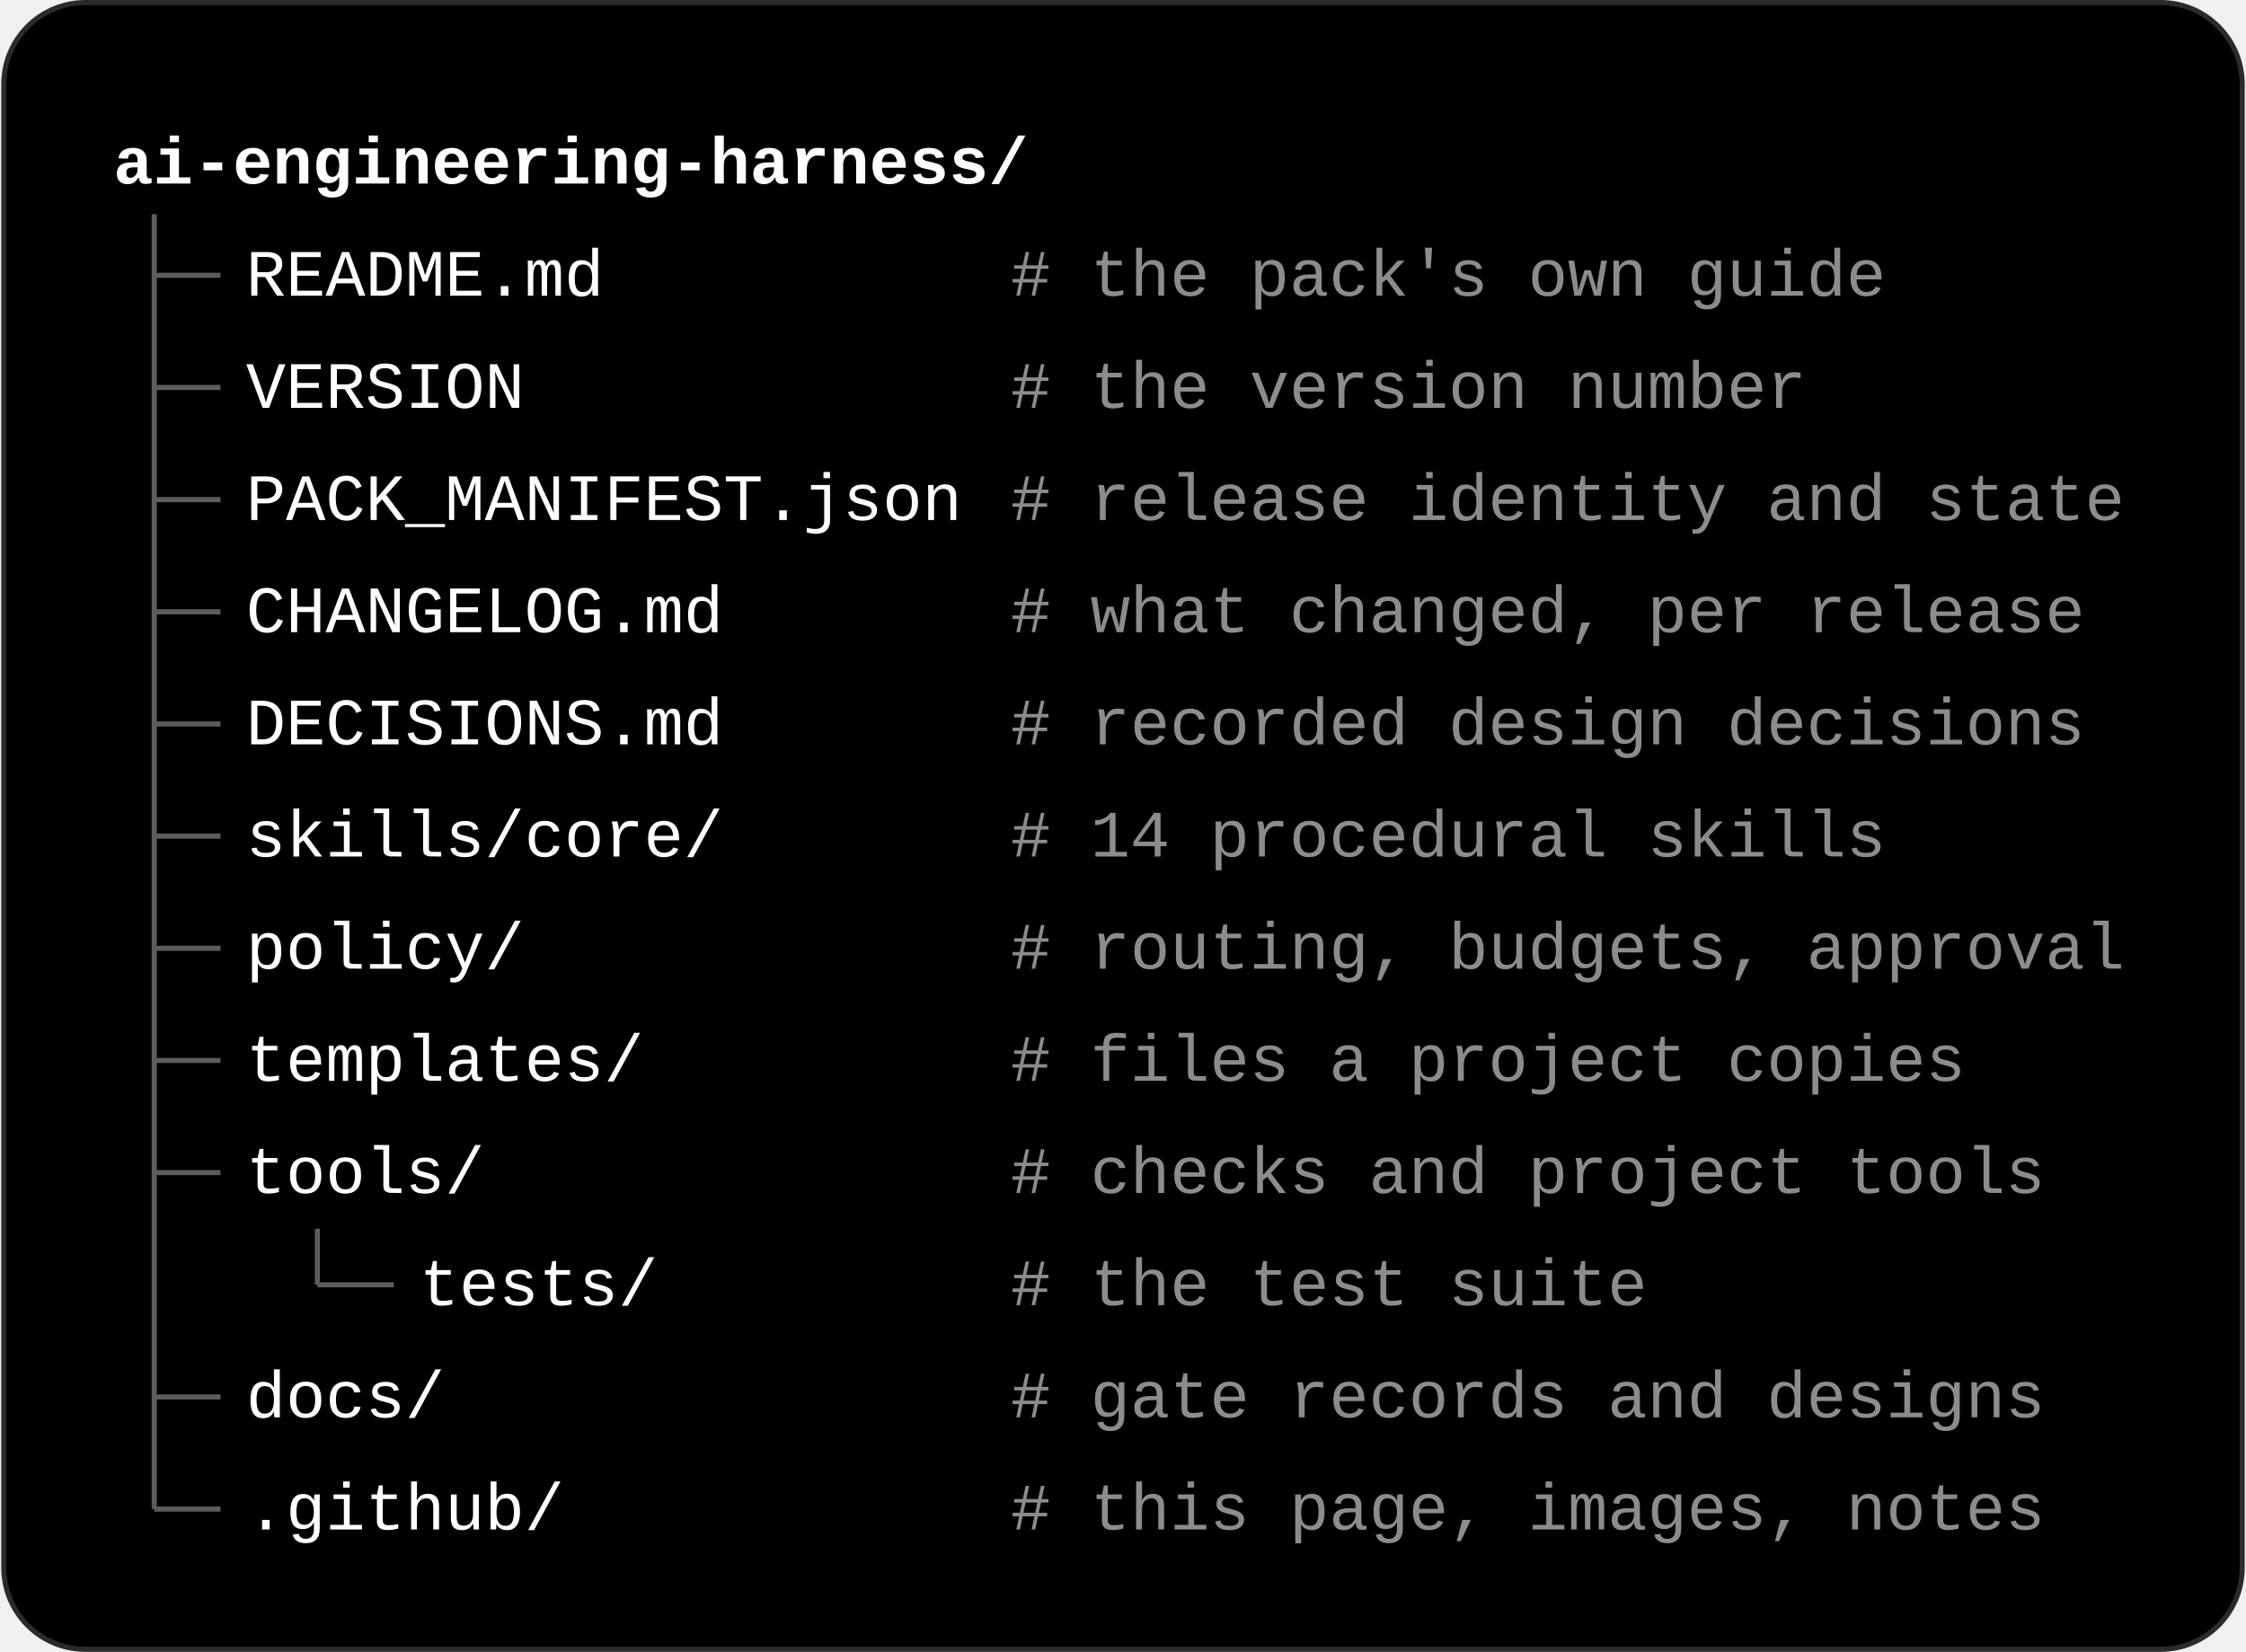
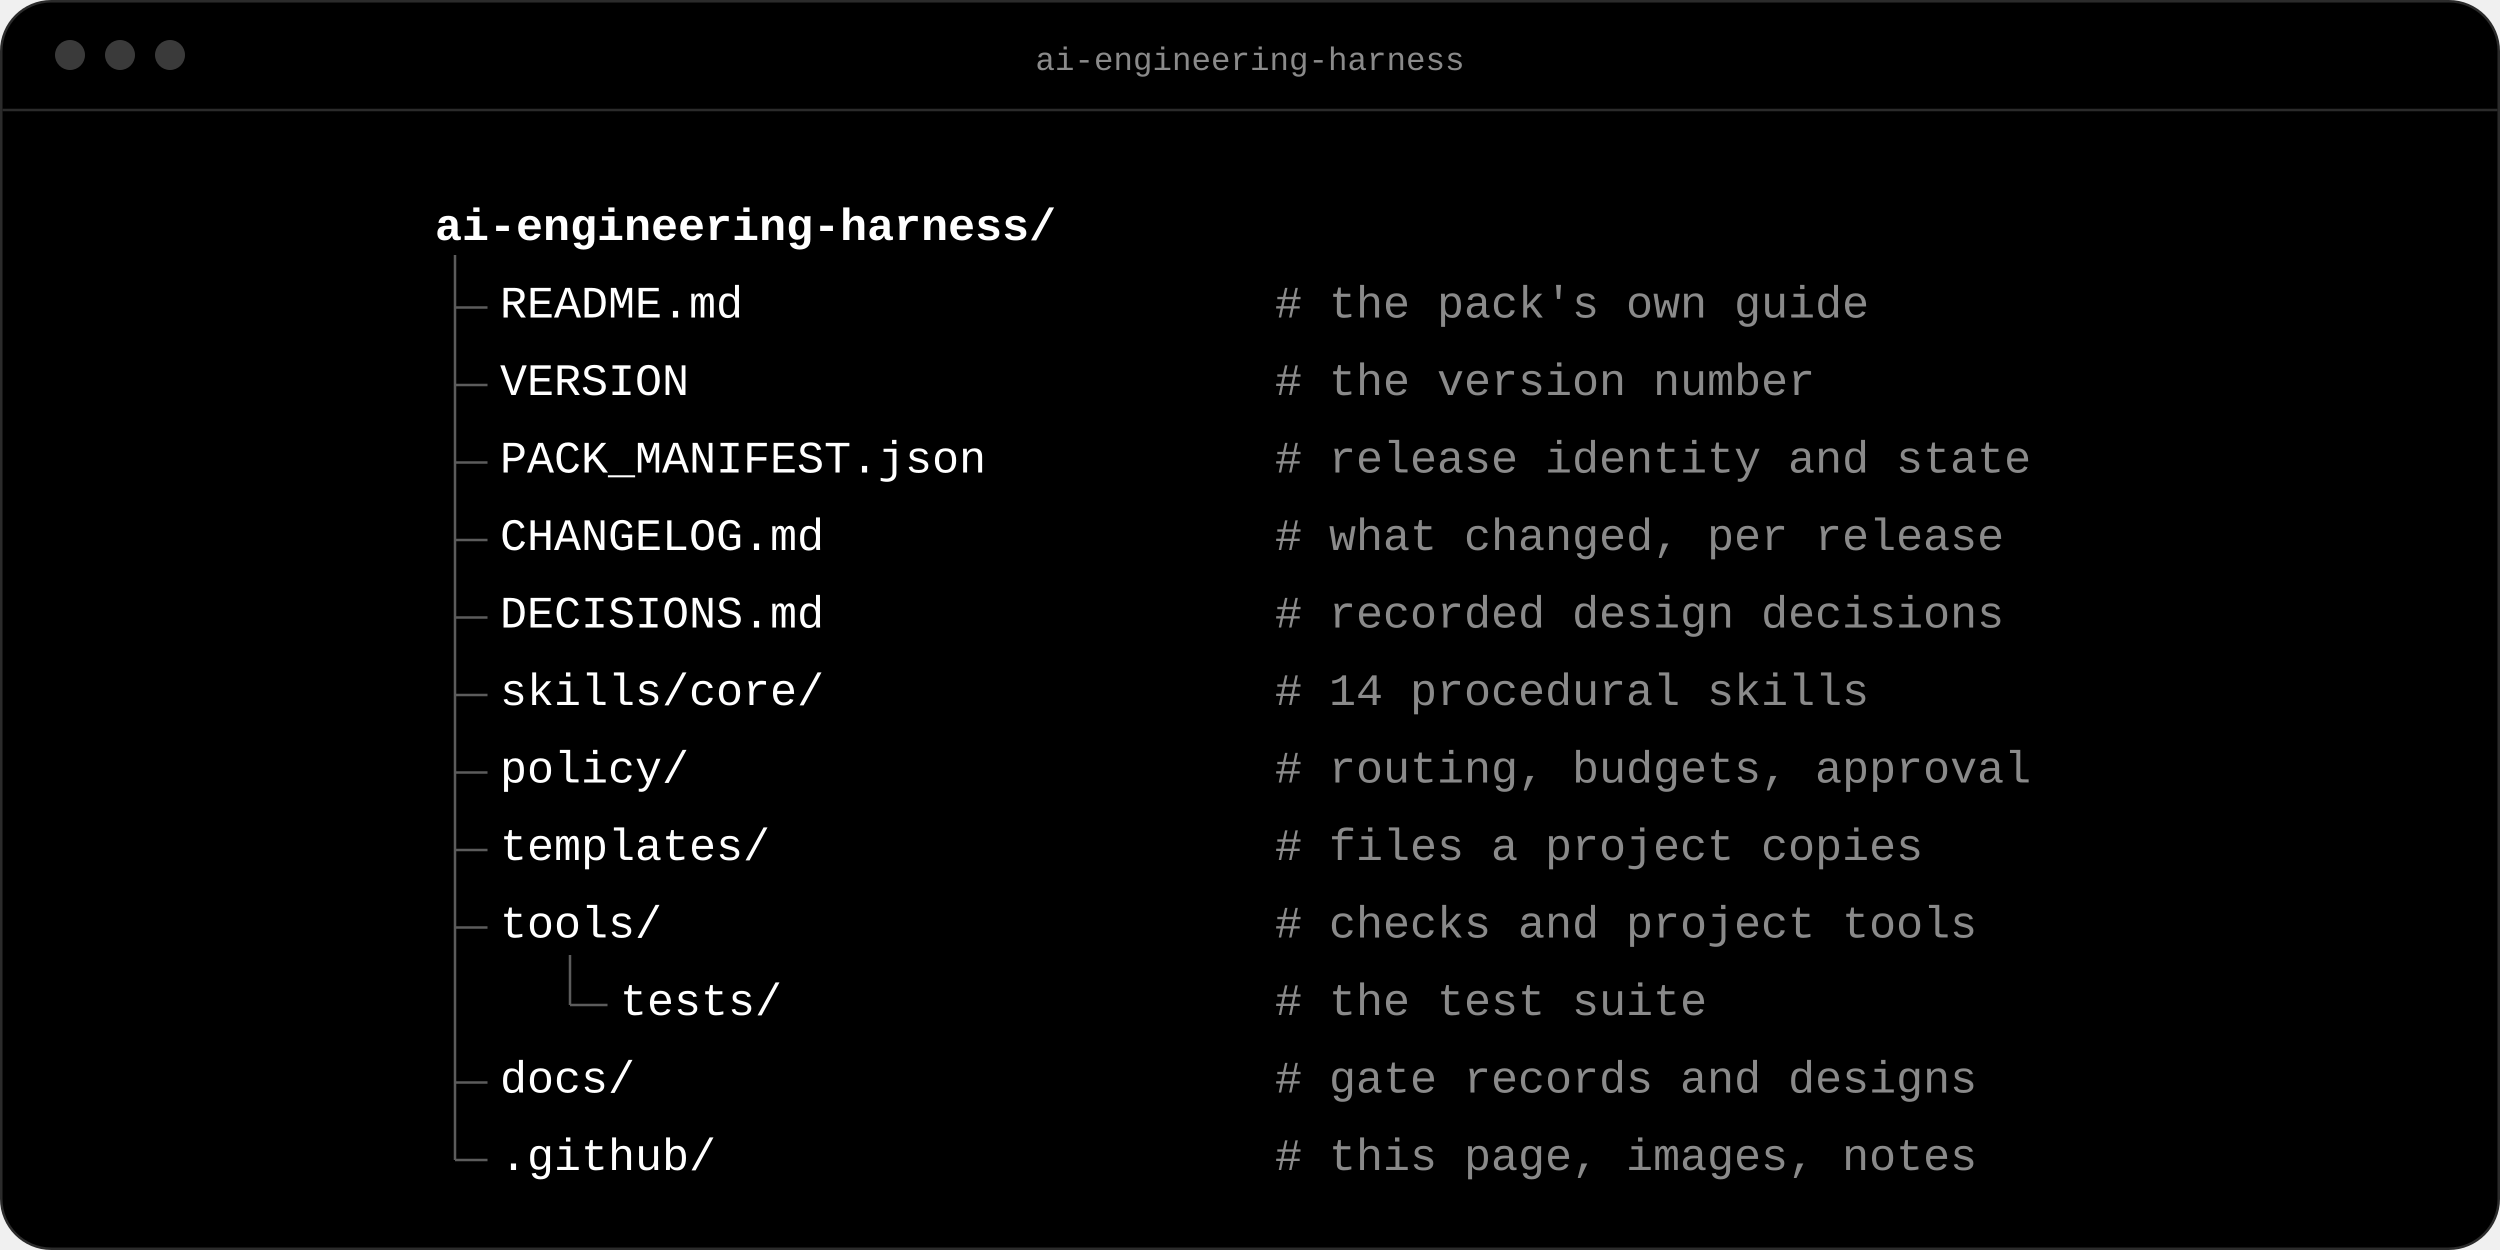
- <svg xmlns="http://www.w3.org/2000/svg" width="484" height="356" viewBox="0 0 440 324" role="img" aria-labelledby="title desc">
-   <rect x="0.5" y="0.5" width="439" height="323" rx="16" fill="#000000" stroke="#2b2b2b" stroke-width="1" />
-   <path d="M30 42 V296" fill="none" stroke="#5c5c5c" stroke-width="1" />
-   <path d="M62 241 V252" fill="none" stroke="#5c5c5c" stroke-width="1" />
-   <path d="M30 54 H43" fill="none" stroke="#5c5c5c" stroke-width="1" />
-   <path d="M30 76 H43" fill="none" stroke="#5c5c5c" stroke-width="1" />
-   <path d="M30 98 H43" fill="none" stroke="#5c5c5c" stroke-width="1" />
-   <path d="M30 120 H43" fill="none" stroke="#5c5c5c" stroke-width="1" />
-   <path d="M30 142 H43" fill="none" stroke="#5c5c5c" stroke-width="1" />
-   <path d="M30 164 H43" fill="none" stroke="#5c5c5c" stroke-width="1" />
-   <path d="M30 186 H43" fill="none" stroke="#5c5c5c" stroke-width="1" />
-   <path d="M30 208 H43" fill="none" stroke="#5c5c5c" stroke-width="1" />
-   <path d="M30 230 H43" fill="none" stroke="#5c5c5c" stroke-width="1" />
-   <path d="M62 252 H77" fill="none" stroke="#5c5c5c" stroke-width="1" />
-   <path d="M30 274 H43" fill="none" stroke="#5c5c5c" stroke-width="1" />
-   <path d="M30 296 H43" fill="none" stroke="#5c5c5c" stroke-width="1" />
-   <text x="22" y="36" font-family="ui-monospace, SFMono-Regular, 'SF Mono', Menlo, Consolas, 'Liberation Mono', monospace" font-size="13" fill="#ffffff" font-weight="600">ai-engineering-harness/</text>
-   <text x="48" y="58" font-family="ui-monospace, SFMono-Regular, 'SF Mono', Menlo, Consolas, 'Liberation Mono', monospace" font-size="13" fill="#ffffff">README.md</text>
-   <text x="198" y="58" font-family="ui-monospace, SFMono-Regular, 'SF Mono', Menlo, Consolas, 'Liberation Mono', monospace" font-size="13" fill="#8c8c8c"># the pack's own guide</text>
-   <text x="48" y="80" font-family="ui-monospace, SFMono-Regular, 'SF Mono', Menlo, Consolas, 'Liberation Mono', monospace" font-size="13" fill="#ffffff">VERSION</text>
-   <text x="198" y="80" font-family="ui-monospace, SFMono-Regular, 'SF Mono', Menlo, Consolas, 'Liberation Mono', monospace" font-size="13" fill="#8c8c8c"># the version number</text>
-   <text x="48" y="102" font-family="ui-monospace, SFMono-Regular, 'SF Mono', Menlo, Consolas, 'Liberation Mono', monospace" font-size="13" fill="#ffffff">PACK_MANIFEST.json</text>
-   <text x="198" y="102" font-family="ui-monospace, SFMono-Regular, 'SF Mono', Menlo, Consolas, 'Liberation Mono', monospace" font-size="13" fill="#8c8c8c"># release identity and state</text>
-   <text x="48" y="124" font-family="ui-monospace, SFMono-Regular, 'SF Mono', Menlo, Consolas, 'Liberation Mono', monospace" font-size="13" fill="#ffffff">CHANGELOG.md</text>
-   <text x="198" y="124" font-family="ui-monospace, SFMono-Regular, 'SF Mono', Menlo, Consolas, 'Liberation Mono', monospace" font-size="13" fill="#8c8c8c"># what changed, per release</text>
-   <text x="48" y="146" font-family="ui-monospace, SFMono-Regular, 'SF Mono', Menlo, Consolas, 'Liberation Mono', monospace" font-size="13" fill="#ffffff">DECISIONS.md</text>
-   <text x="198" y="146" font-family="ui-monospace, SFMono-Regular, 'SF Mono', Menlo, Consolas, 'Liberation Mono', monospace" font-size="13" fill="#8c8c8c"># recorded design decisions</text>
-   <text x="48" y="168" font-family="ui-monospace, SFMono-Regular, 'SF Mono', Menlo, Consolas, 'Liberation Mono', monospace" font-size="13" fill="#ffffff">skills/core/</text>
-   <text x="198" y="168" font-family="ui-monospace, SFMono-Regular, 'SF Mono', Menlo, Consolas, 'Liberation Mono', monospace" font-size="13" fill="#8c8c8c"># 14 procedural skills</text>
-   <text x="48" y="190" font-family="ui-monospace, SFMono-Regular, 'SF Mono', Menlo, Consolas, 'Liberation Mono', monospace" font-size="13" fill="#ffffff">policy/</text>
-   <text x="198" y="190" font-family="ui-monospace, SFMono-Regular, 'SF Mono', Menlo, Consolas, 'Liberation Mono', monospace" font-size="13" fill="#8c8c8c"># routing, budgets, approval</text>
-   <text x="48" y="212" font-family="ui-monospace, SFMono-Regular, 'SF Mono', Menlo, Consolas, 'Liberation Mono', monospace" font-size="13" fill="#ffffff">templates/</text>
-   <text x="198" y="212" font-family="ui-monospace, SFMono-Regular, 'SF Mono', Menlo, Consolas, 'Liberation Mono', monospace" font-size="13" fill="#8c8c8c"># files a project copies</text>
-   <text x="48" y="234" font-family="ui-monospace, SFMono-Regular, 'SF Mono', Menlo, Consolas, 'Liberation Mono', monospace" font-size="13" fill="#ffffff">tools/</text>
-   <text x="198" y="234" font-family="ui-monospace, SFMono-Regular, 'SF Mono', Menlo, Consolas, 'Liberation Mono', monospace" font-size="13" fill="#8c8c8c"># checks and project tools</text>
-   <text x="82" y="256" font-family="ui-monospace, SFMono-Regular, 'SF Mono', Menlo, Consolas, 'Liberation Mono', monospace" font-size="13" fill="#ffffff">tests/</text>
-   <text x="198" y="256" font-family="ui-monospace, SFMono-Regular, 'SF Mono', Menlo, Consolas, 'Liberation Mono', monospace" font-size="13" fill="#8c8c8c"># the test suite</text>
-   <text x="48" y="278" font-family="ui-monospace, SFMono-Regular, 'SF Mono', Menlo, Consolas, 'Liberation Mono', monospace" font-size="13" fill="#ffffff">docs/</text>
-   <text x="198" y="278" font-family="ui-monospace, SFMono-Regular, 'SF Mono', Menlo, Consolas, 'Liberation Mono', monospace" font-size="13" fill="#8c8c8c"># gate records and designs</text>
-   <text x="48" y="300" font-family="ui-monospace, SFMono-Regular, 'SF Mono', Menlo, Consolas, 'Liberation Mono', monospace" font-size="13" fill="#ffffff">.github/</text>
-   <text x="198" y="300" font-family="ui-monospace, SFMono-Regular, 'SF Mono', Menlo, Consolas, 'Liberation Mono', monospace" font-size="13" fill="#8c8c8c"># this page, images, notes</text>
+ <svg xmlns="http://www.w3.org/2000/svg" width="1000" height="500" viewBox="0 0 1000 500" role="img" aria-labelledby="title desc">
+   <rect x="0.5" y="0.5" width="999" height="499" rx="20" fill="#000000" stroke="#2b2b2b" stroke-width="1" />
+   <path d="M1 44 H999" fill="none" stroke="#2b2b2b" stroke-width="1" />
+   <circle cx="28" cy="22" r="6" fill="#3a3a3a" />
+   <circle cx="48" cy="22" r="6" fill="#3a3a3a" />
+   <circle cx="68" cy="22" r="6" fill="#3a3a3a" />
+   <text x="500" y="28" font-family="ui-monospace, SFMono-Regular, 'SF Mono', Menlo, Consolas, 'Liberation Mono', monospace" font-size="13" fill="#8a8a8a" text-anchor="middle">ai-engineering-harness</text>
+   <path d="M182 102 V464" fill="none" stroke="#5c5c5c" stroke-width="1" />
+   <path d="M228 382 V402" fill="none" stroke="#5c5c5c" stroke-width="1" />
+   <text x="174" y="96" font-family="ui-monospace, SFMono-Regular, 'SF Mono', Menlo, Consolas, 'Liberation Mono', monospace" font-size="18" fill="#ffffff" font-weight="600">ai-engineering-harness/</text>
+   <path d="M182 123 H195" fill="none" stroke="#5c5c5c" stroke-width="1" />
+   <text x="200" y="127" font-family="ui-monospace, SFMono-Regular, 'SF Mono', Menlo, Consolas, 'Liberation Mono', monospace" font-size="18" fill="#ffffff">README.md</text>
+   <text x="510" y="127" font-family="ui-monospace, SFMono-Regular, 'SF Mono', Menlo, Consolas, 'Liberation Mono', monospace" font-size="18" fill="#8a8a8a"># the pack's own guide</text>
+   <path d="M182 154 H195" fill="none" stroke="#5c5c5c" stroke-width="1" />
+   <text x="200" y="158" font-family="ui-monospace, SFMono-Regular, 'SF Mono', Menlo, Consolas, 'Liberation Mono', monospace" font-size="18" fill="#ffffff">VERSION</text>
+   <text x="510" y="158" font-family="ui-monospace, SFMono-Regular, 'SF Mono', Menlo, Consolas, 'Liberation Mono', monospace" font-size="18" fill="#8a8a8a"># the version number</text>
+   <path d="M182 185 H195" fill="none" stroke="#5c5c5c" stroke-width="1" />
+   <text x="200" y="189" font-family="ui-monospace, SFMono-Regular, 'SF Mono', Menlo, Consolas, 'Liberation Mono', monospace" font-size="18" fill="#ffffff">PACK_MANIFEST.json</text>
+   <text x="510" y="189" font-family="ui-monospace, SFMono-Regular, 'SF Mono', Menlo, Consolas, 'Liberation Mono', monospace" font-size="18" fill="#8a8a8a"># release identity and state</text>
+   <path d="M182 216 H195" fill="none" stroke="#5c5c5c" stroke-width="1" />
+   <text x="200" y="220" font-family="ui-monospace, SFMono-Regular, 'SF Mono', Menlo, Consolas, 'Liberation Mono', monospace" font-size="18" fill="#ffffff">CHANGELOG.md</text>
+   <text x="510" y="220" font-family="ui-monospace, SFMono-Regular, 'SF Mono', Menlo, Consolas, 'Liberation Mono', monospace" font-size="18" fill="#8a8a8a"># what changed, per release</text>
+   <path d="M182 247 H195" fill="none" stroke="#5c5c5c" stroke-width="1" />
+   <text x="200" y="251" font-family="ui-monospace, SFMono-Regular, 'SF Mono', Menlo, Consolas, 'Liberation Mono', monospace" font-size="18" fill="#ffffff">DECISIONS.md</text>
+   <text x="510" y="251" font-family="ui-monospace, SFMono-Regular, 'SF Mono', Menlo, Consolas, 'Liberation Mono', monospace" font-size="18" fill="#8a8a8a"># recorded design decisions</text>
+   <path d="M182 278 H195" fill="none" stroke="#5c5c5c" stroke-width="1" />
+   <text x="200" y="282" font-family="ui-monospace, SFMono-Regular, 'SF Mono', Menlo, Consolas, 'Liberation Mono', monospace" font-size="18" fill="#ffffff">skills/core/</text>
+   <text x="510" y="282" font-family="ui-monospace, SFMono-Regular, 'SF Mono', Menlo, Consolas, 'Liberation Mono', monospace" font-size="18" fill="#8a8a8a"># 14 procedural skills</text>
+   <path d="M182 309 H195" fill="none" stroke="#5c5c5c" stroke-width="1" />
+   <text x="200" y="313" font-family="ui-monospace, SFMono-Regular, 'SF Mono', Menlo, Consolas, 'Liberation Mono', monospace" font-size="18" fill="#ffffff">policy/</text>
+   <text x="510" y="313" font-family="ui-monospace, SFMono-Regular, 'SF Mono', Menlo, Consolas, 'Liberation Mono', monospace" font-size="18" fill="#8a8a8a"># routing, budgets, approval</text>
+   <path d="M182 340 H195" fill="none" stroke="#5c5c5c" stroke-width="1" />
+   <text x="200" y="344" font-family="ui-monospace, SFMono-Regular, 'SF Mono', Menlo, Consolas, 'Liberation Mono', monospace" font-size="18" fill="#ffffff">templates/</text>
+   <text x="510" y="344" font-family="ui-monospace, SFMono-Regular, 'SF Mono', Menlo, Consolas, 'Liberation Mono', monospace" font-size="18" fill="#8a8a8a"># files a project copies</text>
+   <path d="M182 371 H195" fill="none" stroke="#5c5c5c" stroke-width="1" />
+   <text x="200" y="375" font-family="ui-monospace, SFMono-Regular, 'SF Mono', Menlo, Consolas, 'Liberation Mono', monospace" font-size="18" fill="#ffffff">tools/</text>
+   <text x="510" y="375" font-family="ui-monospace, SFMono-Regular, 'SF Mono', Menlo, Consolas, 'Liberation Mono', monospace" font-size="18" fill="#8a8a8a"># checks and project tools</text>
+   <path d="M228 402 H243" fill="none" stroke="#5c5c5c" stroke-width="1" />
+   <text x="248" y="406" font-family="ui-monospace, SFMono-Regular, 'SF Mono', Menlo, Consolas, 'Liberation Mono', monospace" font-size="18" fill="#ffffff">tests/</text>
+   <text x="510" y="406" font-family="ui-monospace, SFMono-Regular, 'SF Mono', Menlo, Consolas, 'Liberation Mono', monospace" font-size="18" fill="#8a8a8a"># the test suite</text>
+   <path d="M182 433 H195" fill="none" stroke="#5c5c5c" stroke-width="1" />
+   <text x="200" y="437" font-family="ui-monospace, SFMono-Regular, 'SF Mono', Menlo, Consolas, 'Liberation Mono', monospace" font-size="18" fill="#ffffff">docs/</text>
+   <text x="510" y="437" font-family="ui-monospace, SFMono-Regular, 'SF Mono', Menlo, Consolas, 'Liberation Mono', monospace" font-size="18" fill="#8a8a8a"># gate records and designs</text>
+   <path d="M182 464 H195" fill="none" stroke="#5c5c5c" stroke-width="1" />
+   <text x="200" y="468" font-family="ui-monospace, SFMono-Regular, 'SF Mono', Menlo, Consolas, 'Liberation Mono', monospace" font-size="18" fill="#ffffff">.github/</text>
+   <text x="510" y="468" font-family="ui-monospace, SFMono-Regular, 'SF Mono', Menlo, Consolas, 'Liberation Mono', monospace" font-size="18" fill="#8a8a8a"># this page, images, notes</text>
</svg>
